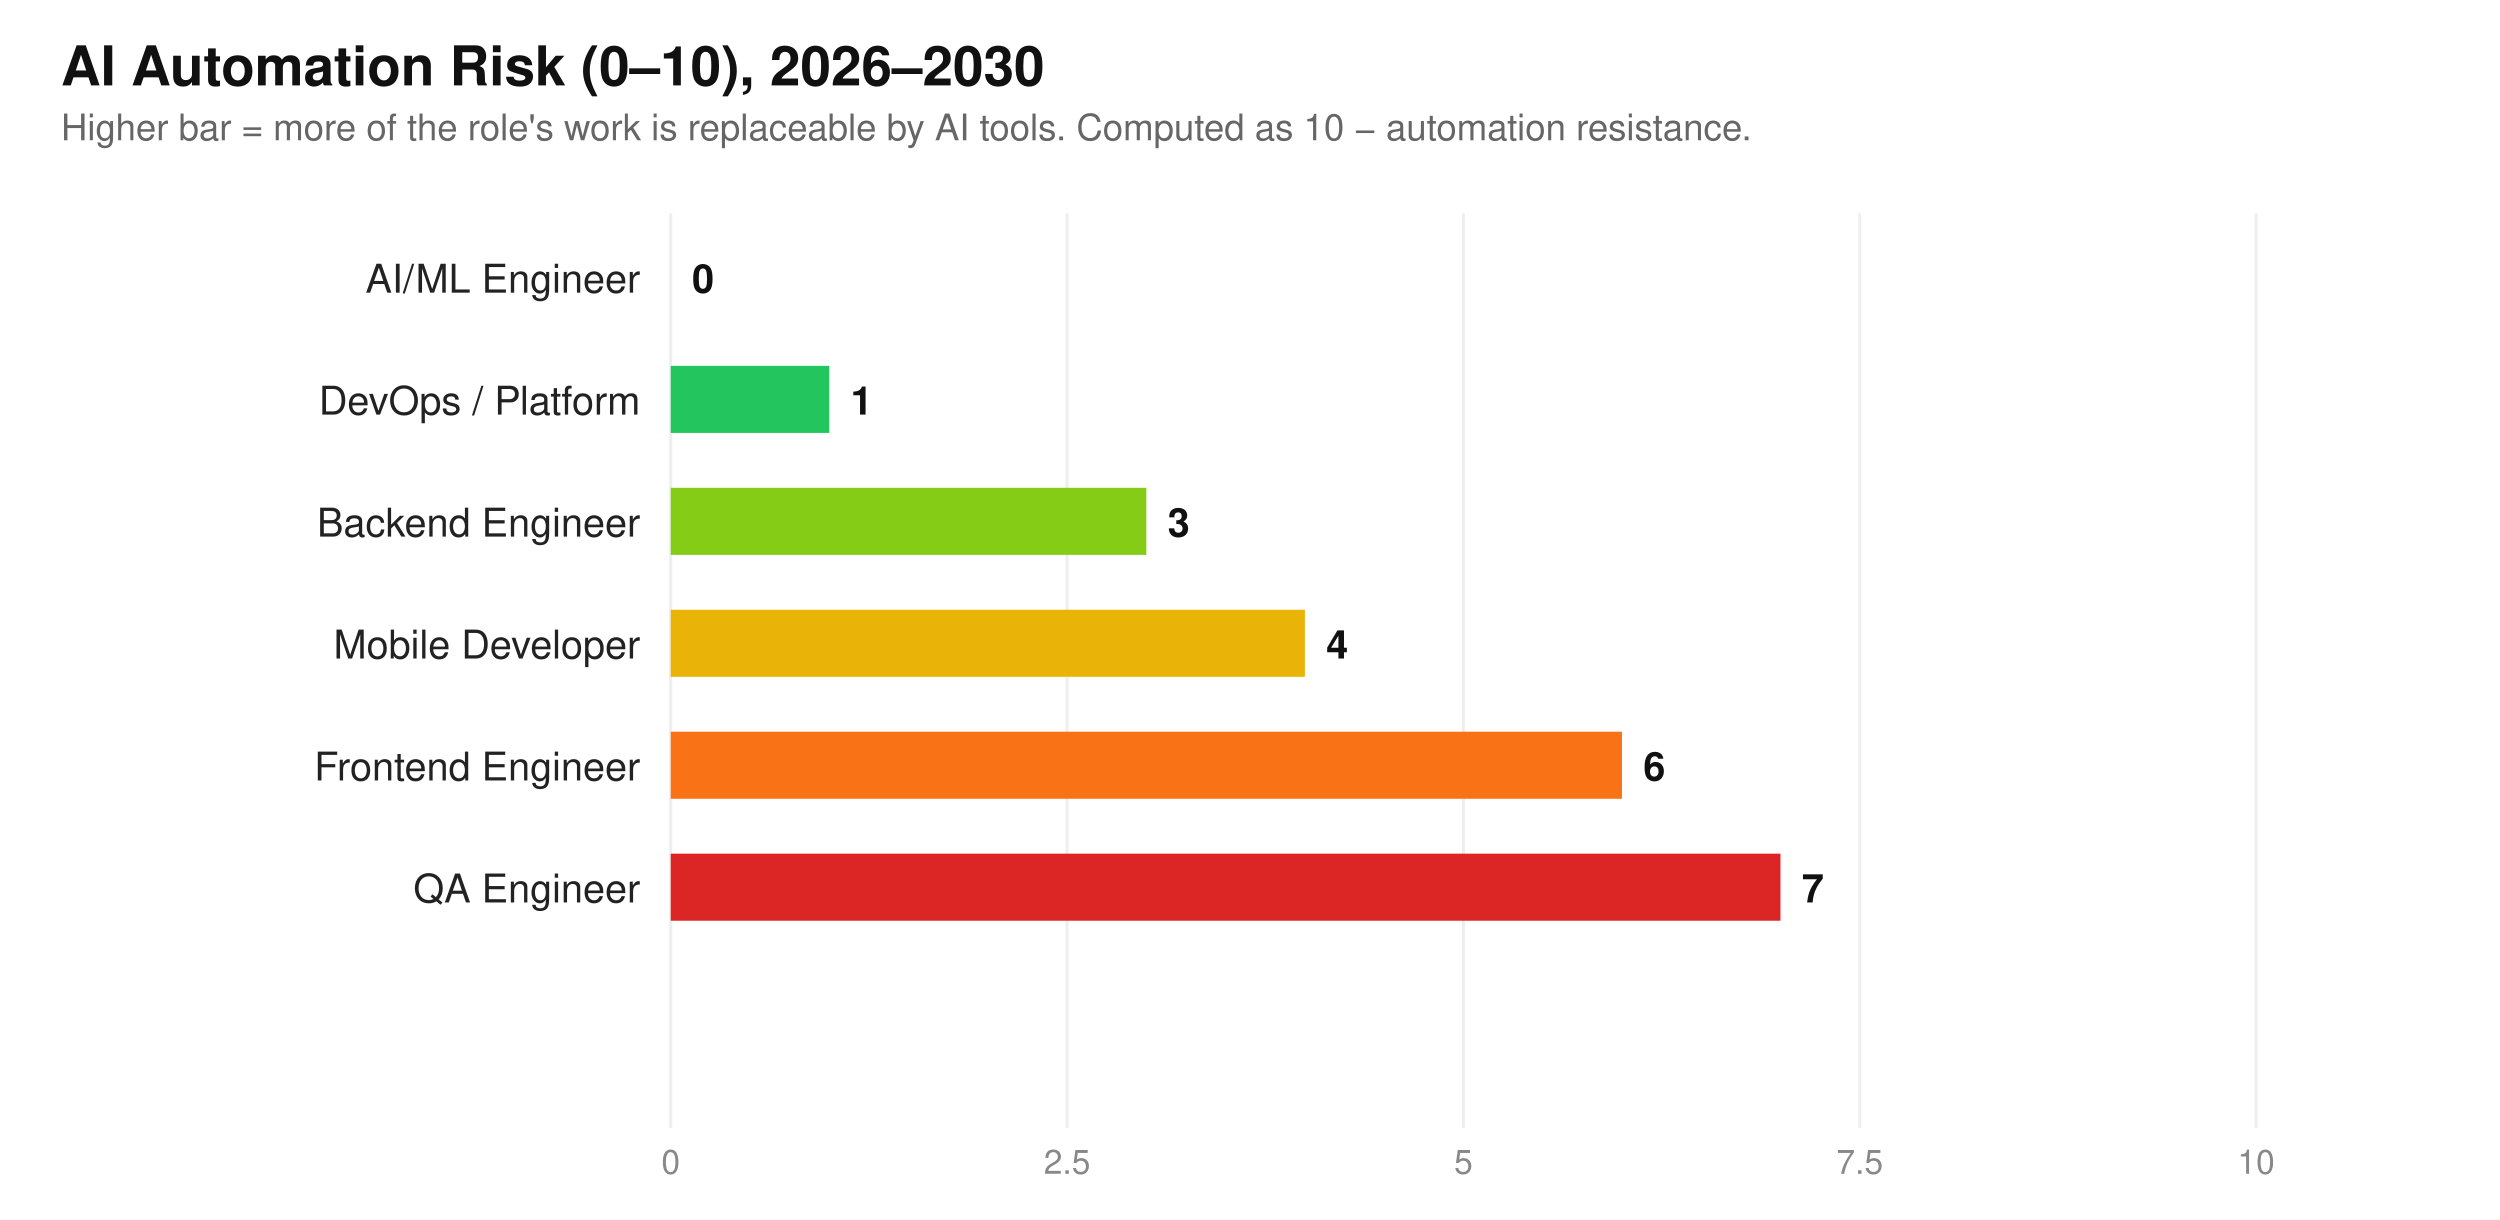
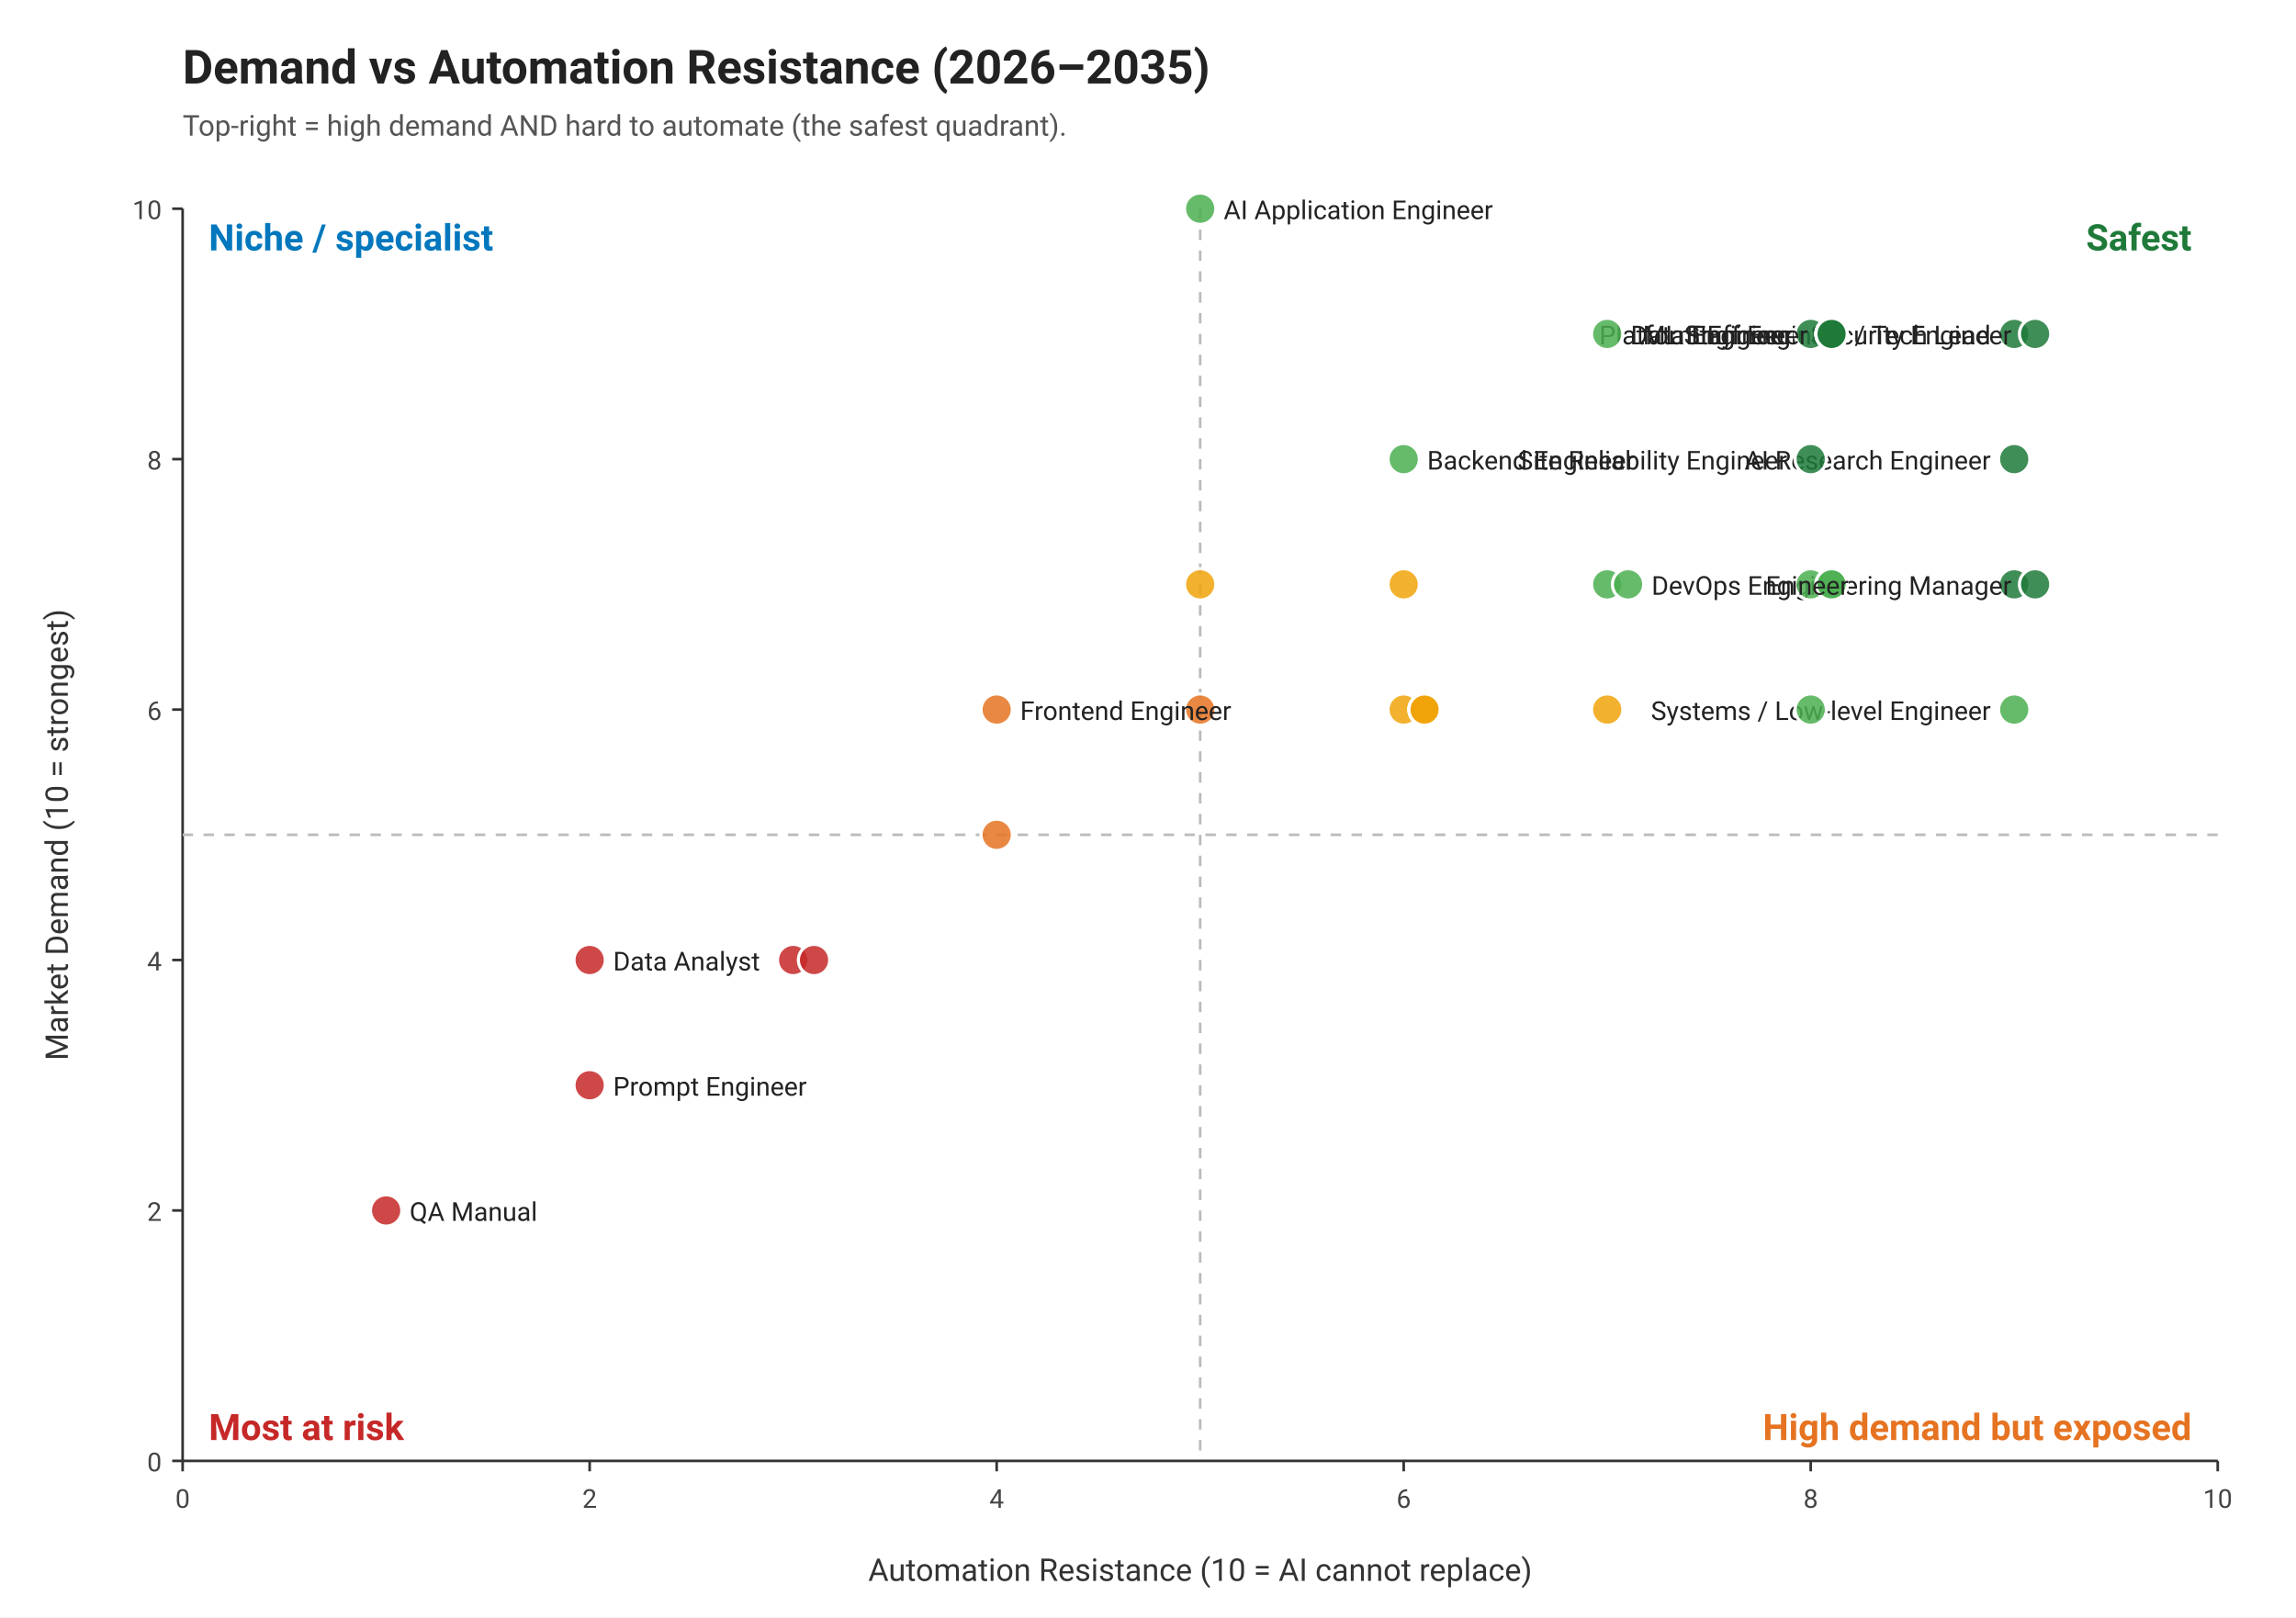
- <svg xmlns="http://www.w3.org/2000/svg" viewBox="0 0 820 400" font-family="-apple-system, Segoe UI, Helvetica, Arial, sans-serif">
-   <style>
-     .title { font-size: 18px; font-weight: 600; fill: #111; }
-     .subtitle { font-size: 12px; fill: #666; }
-     .label { font-size: 13px; fill: #222; }
-     .value { font-size: 13px; font-weight: 600; fill: #111; }
-     .axis { font-size: 11px; fill: #888; }
-     .grid { stroke: #eee; stroke-width: 1; }
-   </style>
-   <rect width="820" height="400" fill="#fff" />
-   <text x="20" y="28" class="title">AI Automation Risk (0–10), 2026–2030</text>
-   <text x="20" y="46" class="subtitle">Higher bar = more of the role's work is replaceable by AI tools. Computed as 10 − automation resistance.</text>
-   <g>
-     <line x1="220" y1="70" x2="220" y2="370" class="grid" />
-     <line x1="350" y1="70" x2="350" y2="370" class="grid" />
-     <line x1="480" y1="70" x2="480" y2="370" class="grid" />
-     <line x1="610" y1="70" x2="610" y2="370" class="grid" />
-     <line x1="740" y1="70" x2="740" y2="370" class="grid" />
-     <text x="220" y="385" text-anchor="middle" class="axis">0</text>
-     <text x="350" y="385" text-anchor="middle" class="axis">2.5</text>
-     <text x="480" y="385" text-anchor="middle" class="axis">5</text>
-     <text x="610" y="385" text-anchor="middle" class="axis">7.5</text>
-     <text x="740" y="385" text-anchor="middle" class="axis">10</text>
-   </g>
-   <text x="210" y="96" text-anchor="end" class="label">AI/ML Engineer</text>
-   <rect x="220" y="80" width="0" height="22" fill="#16a34a" />
-   <text x="227" y="96" class="value">0</text>
-   <text x="210" y="136" text-anchor="end" class="label">DevOps / Platform</text>
-   <rect x="220" y="120" width="52" height="22" fill="#22c55e" />
-   <text x="279" y="136" class="value">1</text>
-   <text x="210" y="176" text-anchor="end" class="label">Backend Engineer</text>
-   <rect x="220" y="160" width="156" height="22" fill="#84cc16" />
-   <text x="383" y="176" class="value">3</text>
-   <text x="210" y="216" text-anchor="end" class="label">Mobile Developer</text>
-   <rect x="220" y="200" width="208" height="22" fill="#eab308" />
-   <text x="435" y="216" class="value">4</text>
-   <text x="210" y="256" text-anchor="end" class="label">Frontend Engineer</text>
-   <rect x="220" y="240" width="312" height="22" fill="#f97316" />
-   <text x="539" y="256" class="value">6</text>
-   <text x="210" y="296" text-anchor="end" class="label">QA Engineer</text>
-   <rect x="220" y="280" width="364" height="22" fill="#dc2626" />
-   <text x="591" y="296" class="value">7</text>
+ <svg xmlns="http://www.w3.org/2000/svg" viewBox="0 0 880 620" font-family="-apple-system, Segoe UI, Roboto, sans-serif" font-size="12" role="img" aria-label="Demand vs Automation Resistance">
+   <rect width="100%" height="100%" fill="#ffffff" />
+   <text x="70" y="32" font-size="18" fill="#222" font-weight="bold" text-anchor="start">Demand vs Automation Resistance  (2026–2035)</text>
+   <text x="70" y="52" font-size="11" fill="#555" font-weight="normal" text-anchor="start">Top-right = high demand AND hard to automate (the safest quadrant).</text>
+   <line x1="70" y1="80" x2="70" y2="560" stroke="#333" stroke-width="1" />
+   <line x1="70" y1="560" x2="850" y2="560" stroke="#333" stroke-width="1" />
+   <line x1="460.0" y1="80" x2="460.0" y2="560" stroke="#bbbbbb" stroke-width="1" stroke-dasharray="4 4" />
+   <line x1="70" y1="320.0" x2="850" y2="320.0" stroke="#bbbbbb" stroke-width="1" stroke-dasharray="4 4" />
+   <text x="840" y="96" font-size="14" fill="#1f7a3a" font-weight="bold" text-anchor="end">Safest</text>
+   <text x="80" y="96" font-size="14" fill="#0277bd" font-weight="bold" text-anchor="start">Niche / specialist</text>
+   <text x="840" y="552" font-size="14" fill="#e57321" font-weight="bold" text-anchor="end">High demand but exposed</text>
+   <text x="80" y="552" font-size="14" fill="#c62828" font-weight="bold" text-anchor="start">Most at risk</text>
+   <line x1="70.0" y1="560" x2="70.0" y2="564" stroke="#333" stroke-width="1" />
+   <text x="70.0" y="578" font-size="10" fill="#444" font-weight="normal" text-anchor="middle">0</text>
+   <line x1="66" y1="560.0" x2="70" y2="560.0" stroke="#333" stroke-width="1" />
+   <text x="62" y="564.0" font-size="10" fill="#444" font-weight="normal" text-anchor="end">0</text>
+   <line x1="226.0" y1="560" x2="226.0" y2="564" stroke="#333" stroke-width="1" />
+   <text x="226.0" y="578" font-size="10" fill="#444" font-weight="normal" text-anchor="middle">2</text>
+   <line x1="66" y1="464.0" x2="70" y2="464.0" stroke="#333" stroke-width="1" />
+   <text x="62" y="468.0" font-size="10" fill="#444" font-weight="normal" text-anchor="end">2</text>
+   <line x1="382.0" y1="560" x2="382.0" y2="564" stroke="#333" stroke-width="1" />
+   <text x="382.0" y="578" font-size="10" fill="#444" font-weight="normal" text-anchor="middle">4</text>
+   <line x1="66" y1="368.0" x2="70" y2="368.0" stroke="#333" stroke-width="1" />
+   <text x="62" y="372.0" font-size="10" fill="#444" font-weight="normal" text-anchor="end">4</text>
+   <line x1="538.0" y1="560" x2="538.0" y2="564" stroke="#333" stroke-width="1" />
+   <text x="538.0" y="578" font-size="10" fill="#444" font-weight="normal" text-anchor="middle">6</text>
+   <line x1="66" y1="272.0" x2="70" y2="272.0" stroke="#333" stroke-width="1" />
+   <text x="62" y="276.0" font-size="10" fill="#444" font-weight="normal" text-anchor="end">6</text>
+   <line x1="694.0" y1="560" x2="694.0" y2="564" stroke="#333" stroke-width="1" />
+   <text x="694.0" y="578" font-size="10" fill="#444" font-weight="normal" text-anchor="middle">8</text>
+   <line x1="66" y1="176.0" x2="70" y2="176.0" stroke="#333" stroke-width="1" />
+   <text x="62" y="180.0" font-size="10" fill="#444" font-weight="normal" text-anchor="end">8</text>
+   <line x1="850.0" y1="560" x2="850.0" y2="564" stroke="#333" stroke-width="1" />
+   <text x="850.0" y="578" font-size="10" fill="#444" font-weight="normal" text-anchor="middle">10</text>
+   <line x1="66" y1="80.0" x2="70" y2="80.0" stroke="#333" stroke-width="1" />
+   <text x="62" y="84.0" font-size="10" fill="#444" font-weight="normal" text-anchor="end">10</text>
+   <text x="460.0" y="606" font-size="12" fill="#333" font-weight="normal" text-anchor="middle">Automation Resistance  (10 = AI cannot replace)</text>
+   <text x="26" y="320.0" font-size="12" fill="#333" transform="rotate(-90 26 320.0)" text-anchor="middle">Market Demand  (10 = strongest)</text>
+   <circle cx="772.0" cy="128.0" r="6" fill="#1f7a3a" fill-opacity="0.85" stroke="#ffffff" stroke-width="1.2" />
+   <text x="763.0" y="132.0" font-size="10" fill="#222" font-weight="normal" text-anchor="end">Staff Engineer / Tech Lead</text>
+   <circle cx="780.0" cy="128.0" r="6" fill="#1f7a3a" fill-opacity="0.85" stroke="#ffffff" stroke-width="1.2" />
+   <text x="771.0" y="132.0" font-size="10" fill="#222" font-weight="normal" text-anchor="end">Security Engineer</text>
+   <circle cx="772.0" cy="176.0" r="6" fill="#1f7a3a" fill-opacity="0.85" stroke="#ffffff" stroke-width="1.2" />
+   <text x="763.0" y="180.0" font-size="10" fill="#222" font-weight="normal" text-anchor="end">AI Research Engineer</text>
+   <circle cx="694.0" cy="128.0" r="6" fill="#1f7a3a" fill-opacity="0.85" stroke="#ffffff" stroke-width="1.2" />
+   <text x="685.0" y="132.0" font-size="10" fill="#222" font-weight="normal" text-anchor="end">ML Engineer</text>
+   <circle cx="702.0" cy="128.0" r="6" fill="#1f7a3a" fill-opacity="0.85" stroke="#ffffff" stroke-width="1.2" />
+   <circle cx="702.0" cy="128.0" r="6" fill="#1f7a3a" fill-opacity="0.85" stroke="#ffffff" stroke-width="1.2" />
+   <text x="693.0" y="132.0" font-size="10" fill="#222" font-weight="normal" text-anchor="end">Platform Engineer</text>
+   <circle cx="702.0" cy="128.0" r="6" fill="#1f7a3a" fill-opacity="0.85" stroke="#ffffff" stroke-width="1.2" />
+   <circle cx="702.0" cy="128.0" r="6" fill="#1f7a3a" fill-opacity="0.85" stroke="#ffffff" stroke-width="1.2" />
+   <circle cx="694.0" cy="176.0" r="6" fill="#1f7a3a" fill-opacity="0.85" stroke="#ffffff" stroke-width="1.2" />
+   <text x="685.0" y="180.0" font-size="10" fill="#222" font-weight="normal" text-anchor="end">Site Reliability Engineer</text>
+   <circle cx="772.0" cy="224.0" r="6" fill="#1f7a3a" fill-opacity="0.85" stroke="#ffffff" stroke-width="1.2" />
+   <circle cx="780.0" cy="224.0" r="6" fill="#1f7a3a" fill-opacity="0.85" stroke="#ffffff" stroke-width="1.2" />
+   <text x="771.0" y="228.0" font-size="10" fill="#222" font-weight="normal" text-anchor="end">Engineering Manager</text>
+   <circle cx="616.0" cy="128.0" r="6" fill="#4caf50" fill-opacity="0.85" stroke="#ffffff" stroke-width="1.2" />
+   <text x="625.0" y="132.0" font-size="10" fill="#222" font-weight="normal" text-anchor="start">Data Engineer</text>
+   <circle cx="772.0" cy="272.0" r="6" fill="#4caf50" fill-opacity="0.85" stroke="#ffffff" stroke-width="1.2" />
+   <text x="763.0" y="276.0" font-size="10" fill="#222" font-weight="normal" text-anchor="end">Systems / Low-level Engineer</text>
+   <circle cx="694.0" cy="224.0" r="6" fill="#4caf50" fill-opacity="0.85" stroke="#ffffff" stroke-width="1.2" />
+   <circle cx="702.0" cy="224.0" r="6" fill="#4caf50" fill-opacity="0.85" stroke="#ffffff" stroke-width="1.2" />
+   <circle cx="702.0" cy="224.0" r="6" fill="#4caf50" fill-opacity="0.85" stroke="#ffffff" stroke-width="1.2" />
+   <circle cx="694.0" cy="272.0" r="6" fill="#4caf50" fill-opacity="0.85" stroke="#ffffff" stroke-width="1.2" />
+   <circle cx="460.0" cy="80.0" r="6" fill="#4caf50" fill-opacity="0.85" stroke="#ffffff" stroke-width="1.2" />
+   <text x="469.0" y="84.0" font-size="10" fill="#222" font-weight="normal" text-anchor="start">AI Application Engineer</text>
+   <circle cx="616.0" cy="224.0" r="6" fill="#4caf50" fill-opacity="0.85" stroke="#ffffff" stroke-width="1.2" />
+   <circle cx="538.0" cy="176.0" r="6" fill="#4caf50" fill-opacity="0.85" stroke="#ffffff" stroke-width="1.2" />
+   <text x="547.0" y="180.0" font-size="10" fill="#222" font-weight="normal" text-anchor="start">Backend Engineer</text>
+   <circle cx="624.0" cy="224.0" r="6" fill="#4caf50" fill-opacity="0.85" stroke="#ffffff" stroke-width="1.2" />
+   <text x="633.0" y="228.0" font-size="10" fill="#222" font-weight="normal" text-anchor="start">DevOps Engineer</text>
+   <circle cx="538.0" cy="224.0" r="6" fill="#f0a30a" fill-opacity="0.85" stroke="#ffffff" stroke-width="1.2" />
+   <circle cx="616.0" cy="272.0" r="6" fill="#f0a30a" fill-opacity="0.85" stroke="#ffffff" stroke-width="1.2" />
+   <circle cx="538.0" cy="272.0" r="6" fill="#f0a30a" fill-opacity="0.85" stroke="#ffffff" stroke-width="1.2" />
+   <circle cx="546.0" cy="272.0" r="6" fill="#f0a30a" fill-opacity="0.85" stroke="#ffffff" stroke-width="1.2" />
+   <circle cx="546.0" cy="272.0" r="6" fill="#f0a30a" fill-opacity="0.85" stroke="#ffffff" stroke-width="1.2" />
+   <circle cx="546.0" cy="272.0" r="6" fill="#f0a30a" fill-opacity="0.85" stroke="#ffffff" stroke-width="1.2" />
+   <circle cx="460.0" cy="224.0" r="6" fill="#f0a30a" fill-opacity="0.85" stroke="#ffffff" stroke-width="1.2" />
+   <circle cx="460.0" cy="272.0" r="6" fill="#e57321" fill-opacity="0.85" stroke="#ffffff" stroke-width="1.2" />
+   <circle cx="382.0" cy="272.0" r="6" fill="#e57321" fill-opacity="0.85" stroke="#ffffff" stroke-width="1.2" />
+   <text x="391.0" y="276.0" font-size="10" fill="#222" font-weight="normal" text-anchor="start">Frontend Engineer</text>
+   <circle cx="382.0" cy="320.0" r="6" fill="#e57321" fill-opacity="0.85" stroke="#ffffff" stroke-width="1.2" />
+   <circle cx="304.0" cy="368.0" r="6" fill="#c62828" fill-opacity="0.85" stroke="#ffffff" stroke-width="1.2" />
+   <circle cx="312.0" cy="368.0" r="6" fill="#c62828" fill-opacity="0.85" stroke="#ffffff" stroke-width="1.2" />
+   <circle cx="226.0" cy="368.0" r="6" fill="#c62828" fill-opacity="0.85" stroke="#ffffff" stroke-width="1.2" />
+   <text x="235.0" y="372.0" font-size="10" fill="#222" font-weight="normal" text-anchor="start">Data Analyst</text>
+   <circle cx="226.0" cy="416.0" r="6" fill="#c62828" fill-opacity="0.85" stroke="#ffffff" stroke-width="1.2" />
+   <text x="235.0" y="420.0" font-size="10" fill="#222" font-weight="normal" text-anchor="start">Prompt Engineer</text>
+   <circle cx="148.0" cy="464.0" r="6" fill="#c62828" fill-opacity="0.85" stroke="#ffffff" stroke-width="1.2" />
+   <text x="157.0" y="468.0" font-size="10" fill="#222" font-weight="normal" text-anchor="start">QA Manual</text>
</svg>
